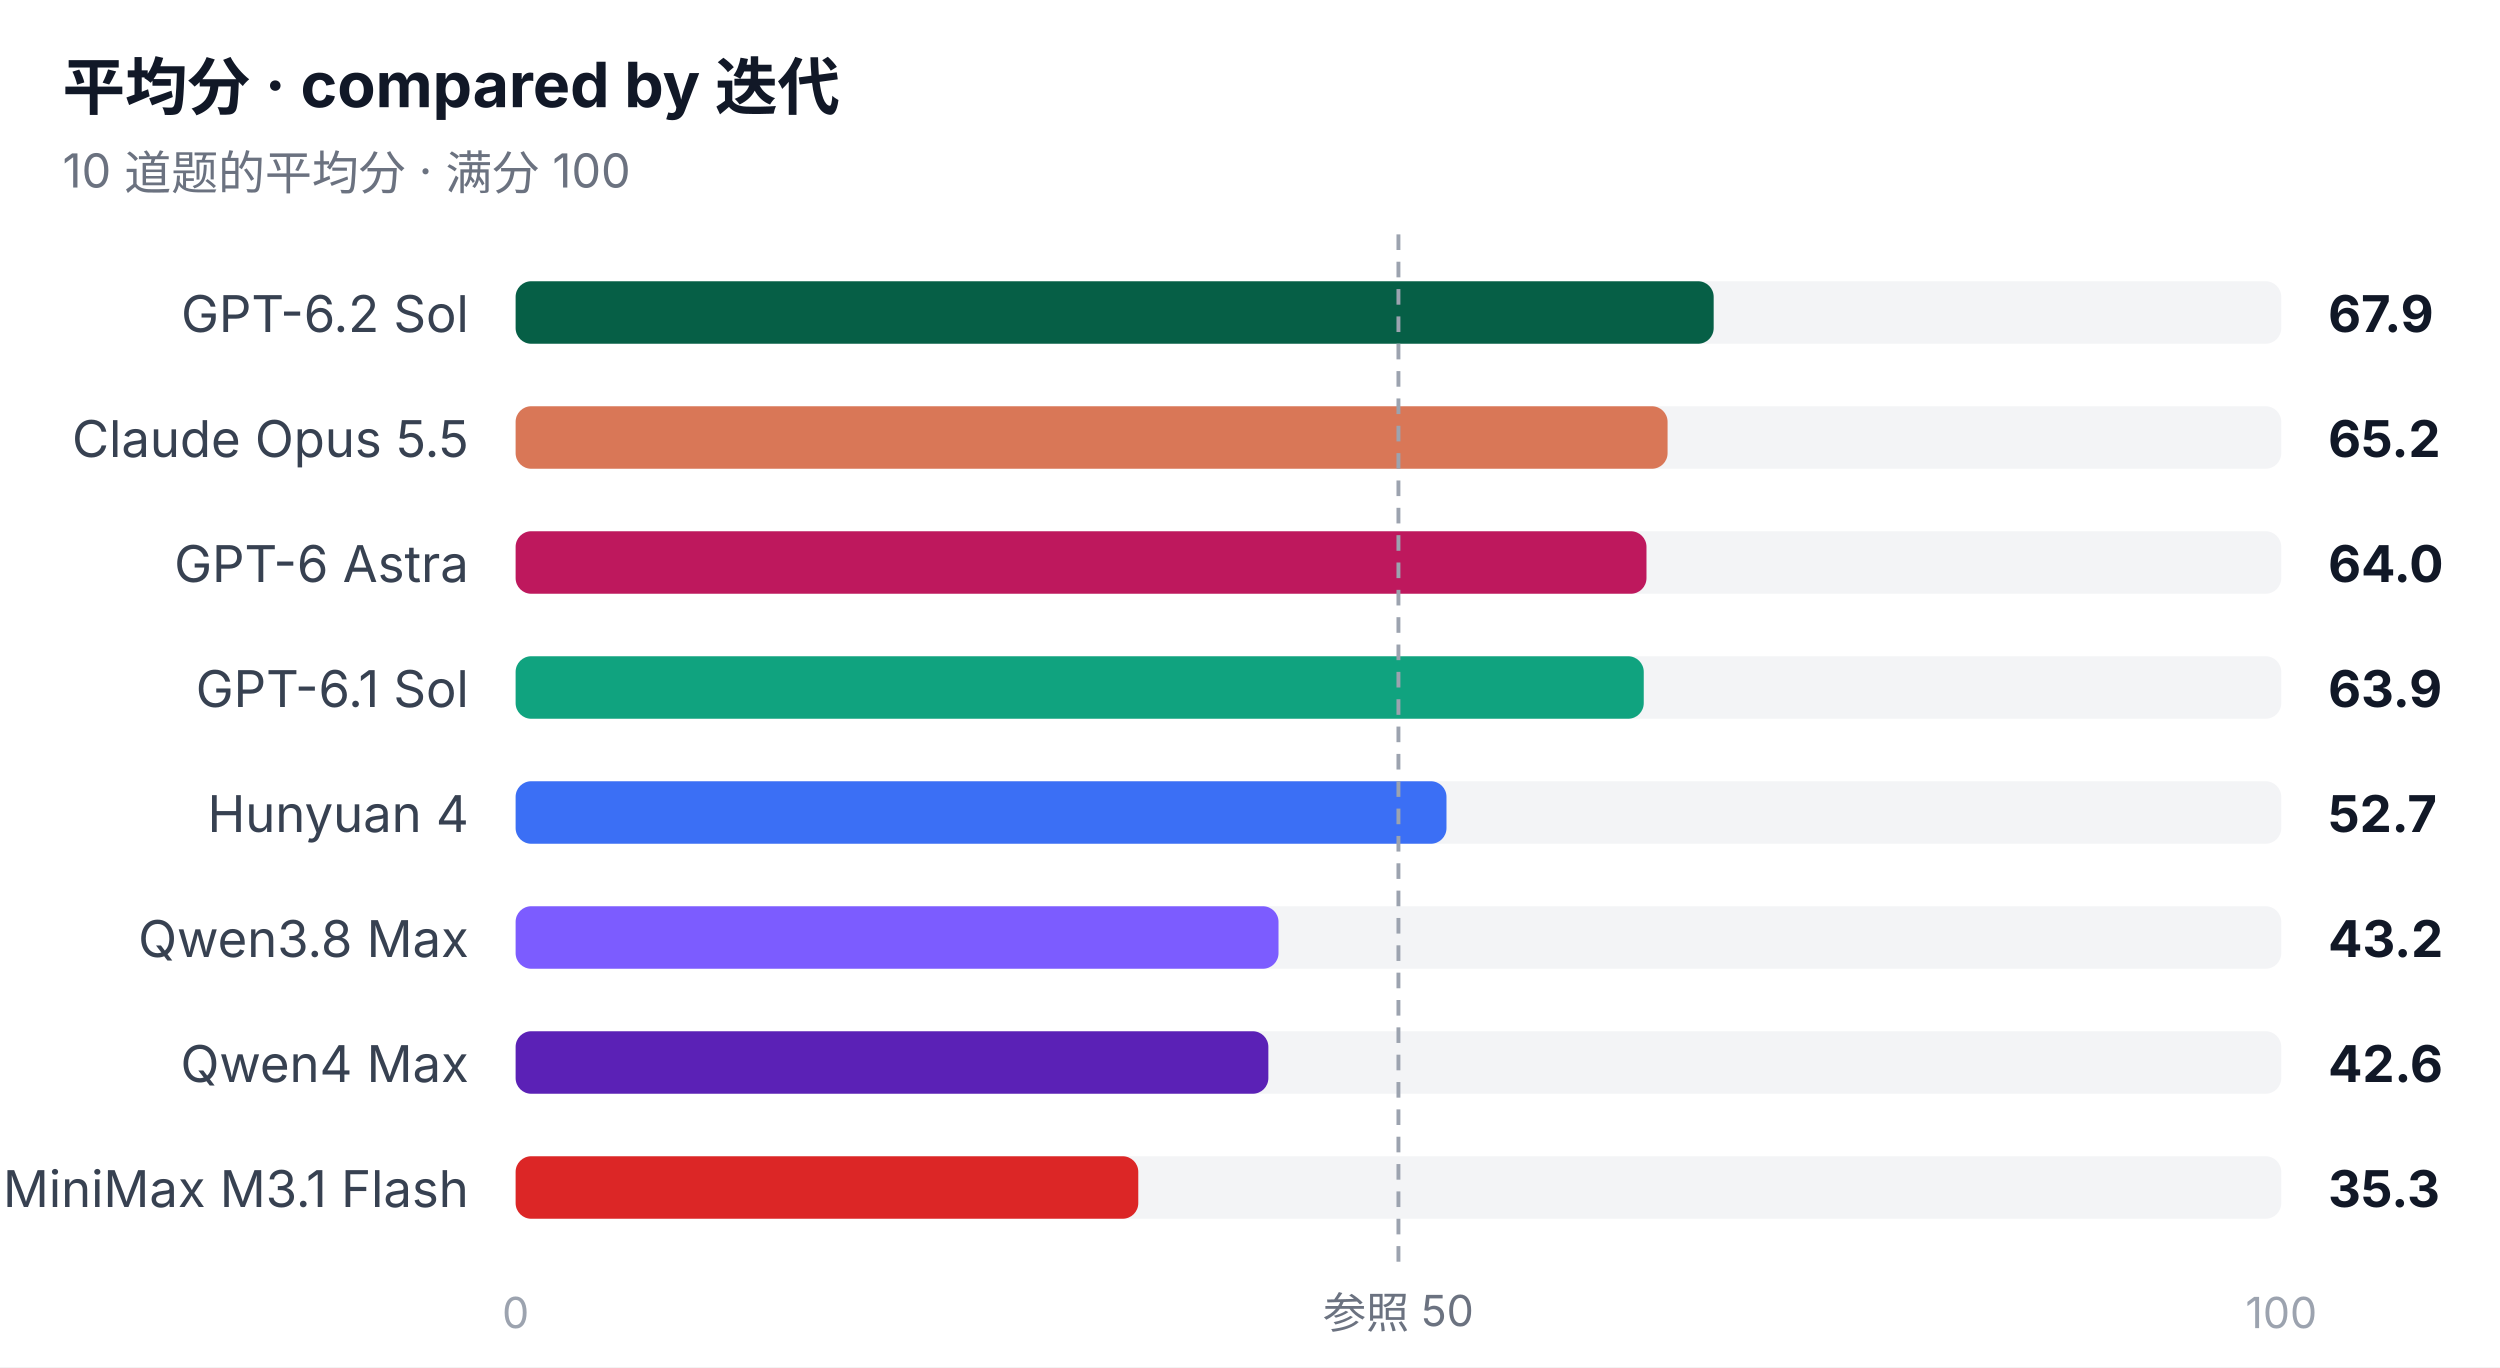
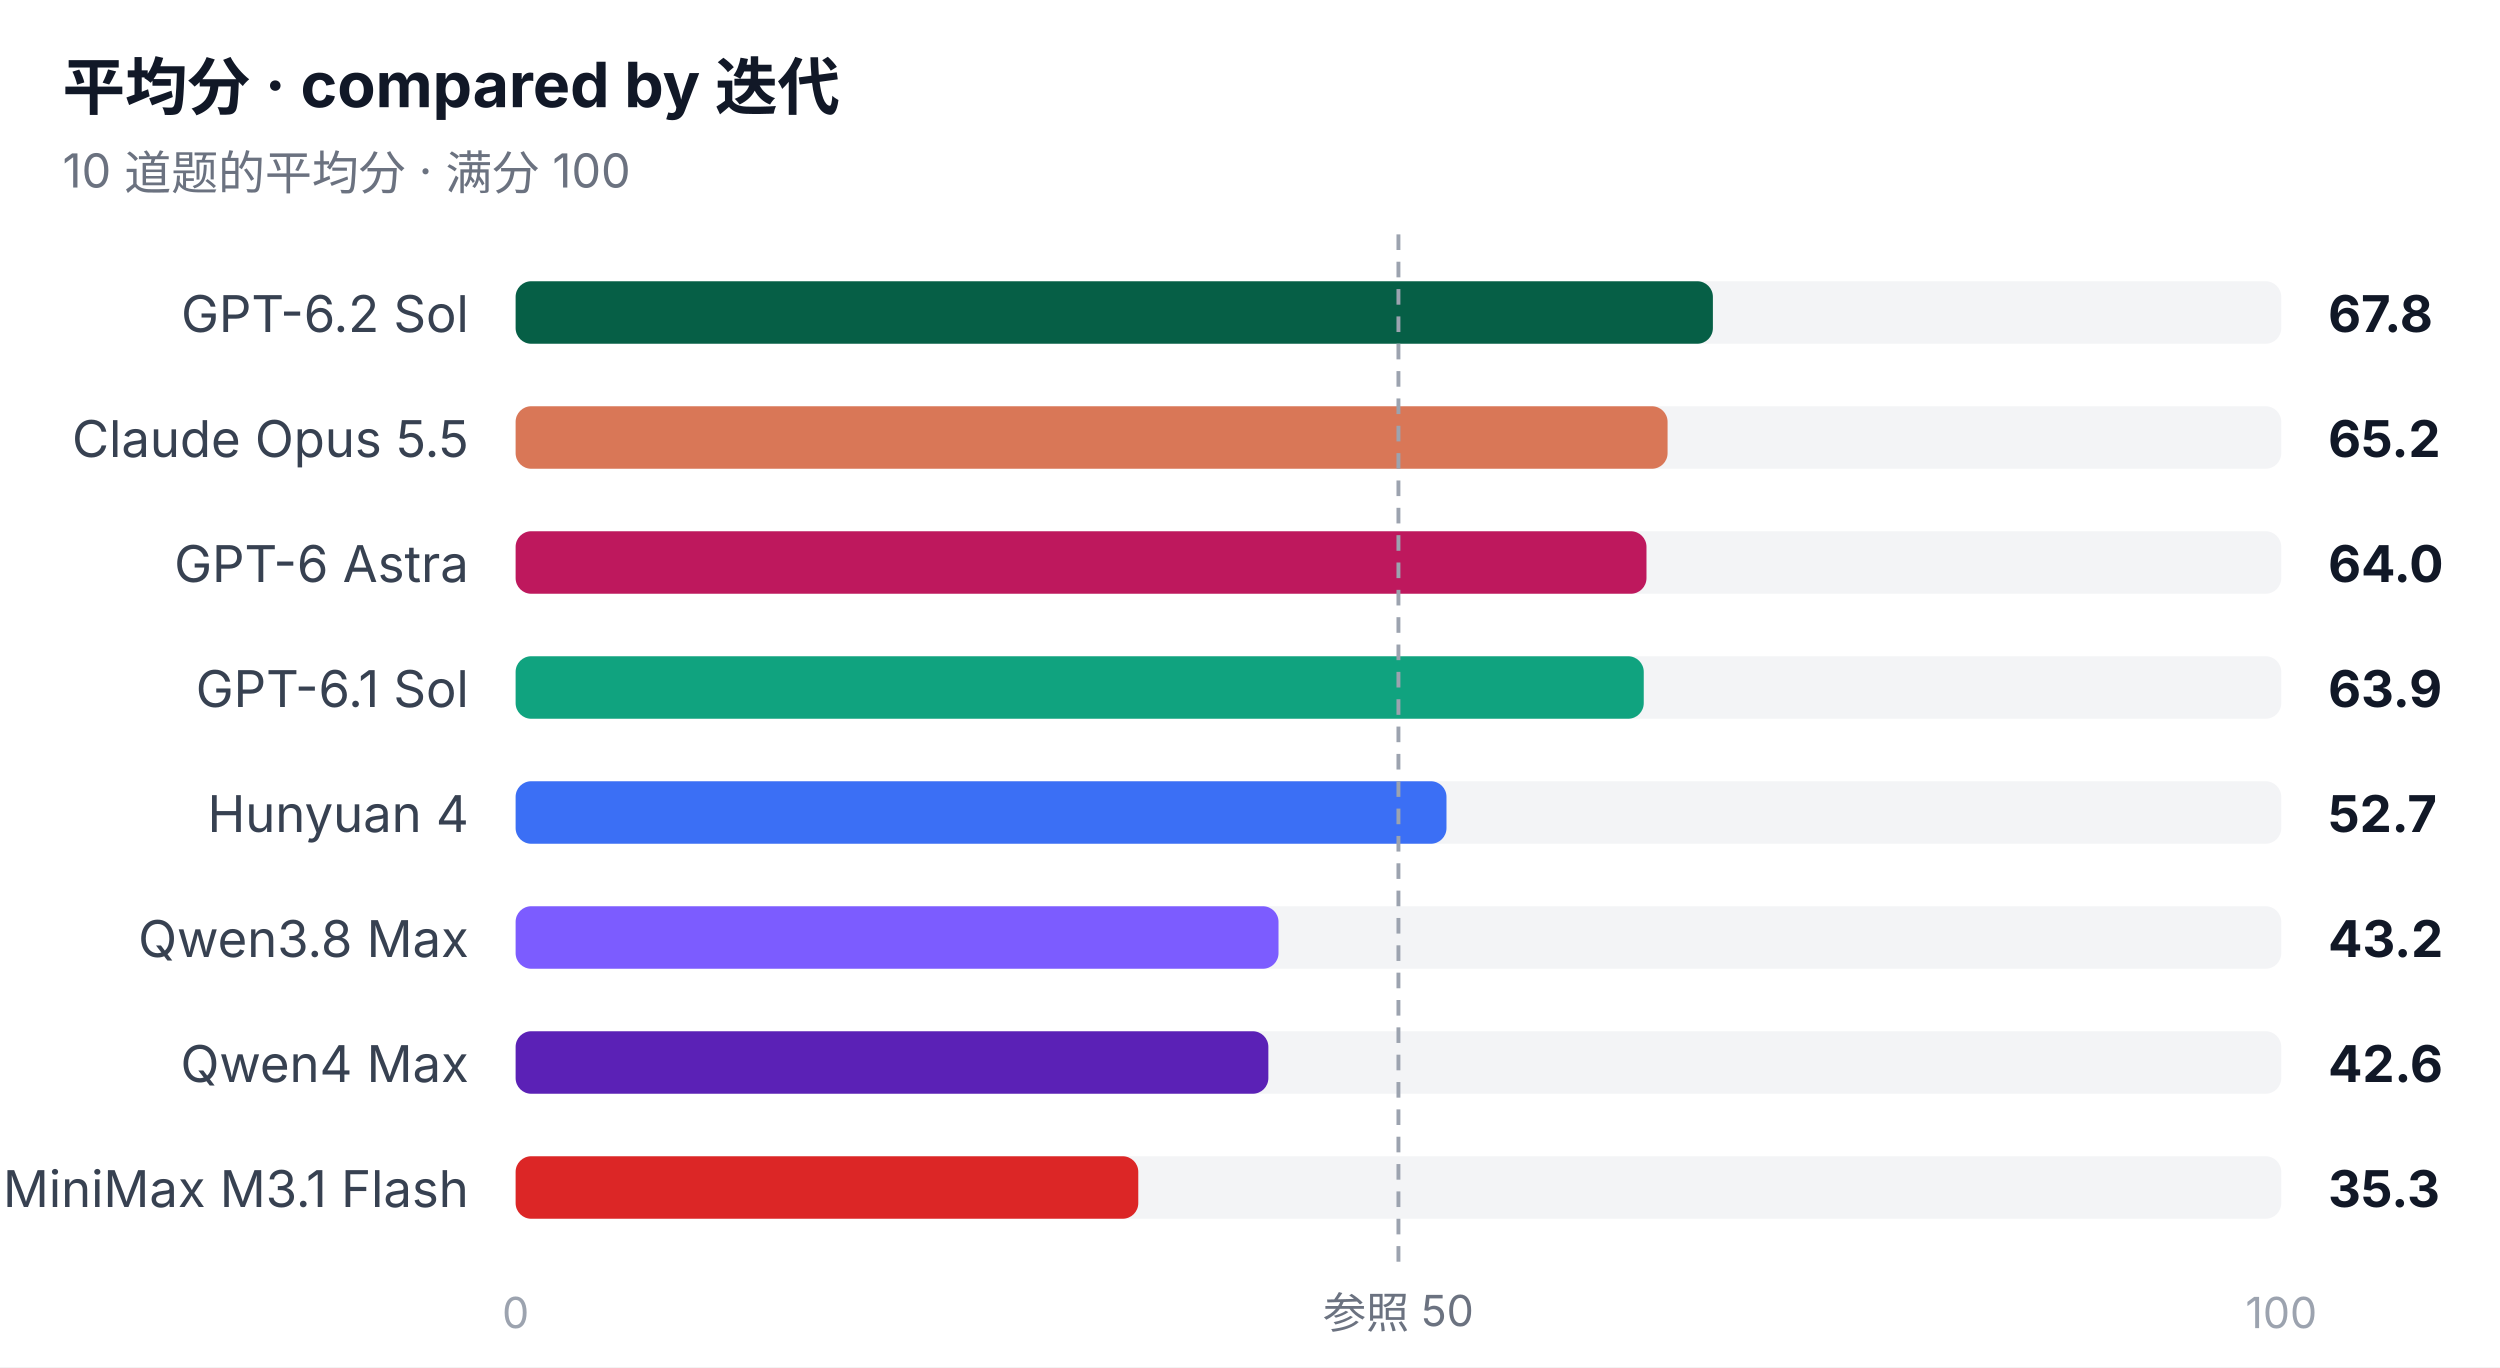
<svg xmlns="http://www.w3.org/2000/svg" width="640" height="350" viewBox="0 0 640 350" font-family="Inter, -apple-system, BlinkMacSystemFont, 'Segoe UI', Roboto, 'Helvetica Neue', Arial, 'PingFang SC', 'Microsoft YaHei', sans-serif">
  <rect width="640" height="350" fill="#ffffff" />
  <text x="16" y="28" font-size="16" font-weight="700" fill="#111827">平均分 · compared by 迭代</text>
  <text x="16" y="48" font-size="12" fill="#6b7280">10 道题的平均分 · 满分 100</text>
  <text x="120" y="85.0" font-size="13" fill="#374151" text-anchor="end">GPT-6.2 Sol</text>
  <rect x="132" y="72.0" width="452" height="16" rx="4" fill="#f3f4f6" />
-   <rect x="132" y="72.0" width="306.7" height="16" rx="4" fill="#065f46" />
-   <text x="596" y="85.0" font-size="13" font-weight="700" fill="#111827">67.9</text>
+   <rect x="132" y="72.0" width="306.5" height="16" rx="4" fill="#065f46" />
+   <text x="596" y="85.0" font-size="13" font-weight="700" fill="#111827">67.8</text>
  <text x="120" y="117.0" font-size="13" fill="#374151" text-anchor="end">Claude Opus 5.5</text>
  <rect x="132" y="104.0" width="452" height="16" rx="4" fill="#f3f4f6" />
  <rect x="132" y="104.0" width="294.9" height="16" rx="4" fill="#d97757" />
  <text x="596" y="117.0" font-size="13" font-weight="700" fill="#111827">65.2</text>
  <text x="120" y="149.0" font-size="13" fill="#374151" text-anchor="end">GPT-6 Astra</text>
  <rect x="132" y="136.0" width="452" height="16" rx="4" fill="#f3f4f6" />
  <rect x="132" y="136.0" width="289.5" height="16" rx="4" fill="#be185d" />
  <text x="596" y="149.0" font-size="13" font-weight="700" fill="#111827">64.0</text>
  <text x="120" y="181.0" font-size="13" fill="#374151" text-anchor="end">GPT-6.1 Sol</text>
  <rect x="132" y="168.0" width="452" height="16" rx="4" fill="#f3f4f6" />
  <rect x="132" y="168.0" width="288.8" height="16" rx="4" fill="#10a37f" />
  <text x="596" y="181.0" font-size="13" font-weight="700" fill="#111827">63.9</text>
  <text x="120" y="213.0" font-size="13" fill="#374151" text-anchor="end">Hunyuan 4</text>
  <rect x="132" y="200.0" width="452" height="16" rx="4" fill="#f3f4f6" />
  <rect x="132" y="200.0" width="238.3" height="16" rx="4" fill="#3b6ff5" />
  <text x="596" y="213.0" font-size="13" font-weight="700" fill="#111827">52.7</text>
  <text x="120" y="245.0" font-size="13" fill="#374151" text-anchor="end">Qwen3.8 Max</text>
  <rect x="132" y="232.0" width="452" height="16" rx="4" fill="#f3f4f6" />
  <rect x="132" y="232.0" width="195.3" height="16" rx="4" fill="#7c5cff" />
  <text x="596" y="245.0" font-size="13" font-weight="700" fill="#111827">43.2</text>
  <text x="120" y="277.0" font-size="13" fill="#374151" text-anchor="end">Qwen4 Max</text>
  <rect x="132" y="264.0" width="452" height="16" rx="4" fill="#f3f4f6" />
  <rect x="132" y="264.0" width="192.7" height="16" rx="4" fill="#5b21b6" />
  <text x="596" y="277.0" font-size="13" font-weight="700" fill="#111827">42.6</text>
  <text x="120" y="309.0" font-size="13" fill="#374151" text-anchor="end">MiniMax M3.1 Flash</text>
  <rect x="132" y="296.0" width="452" height="16" rx="4" fill="#f3f4f6" />
  <rect x="132" y="296.0" width="159.4" height="16" rx="4" fill="#dc2626" />
  <text x="596" y="309.0" font-size="13" font-weight="700" fill="#111827">35.3</text>
  <line x1="358.0" y1="60" x2="358.0" y2="324" stroke="#9ca3af" stroke-dasharray="4 3" />
  <text x="132.0" y="340" font-size="11" fill="#9ca3af" text-anchor="middle">0</text>
  <text x="358.0" y="340" font-size="11" fill="#6b7280" text-anchor="middle">参照 50</text>
  <text x="584.0" y="340" font-size="11" fill="#9ca3af" text-anchor="middle">100</text>
</svg>
